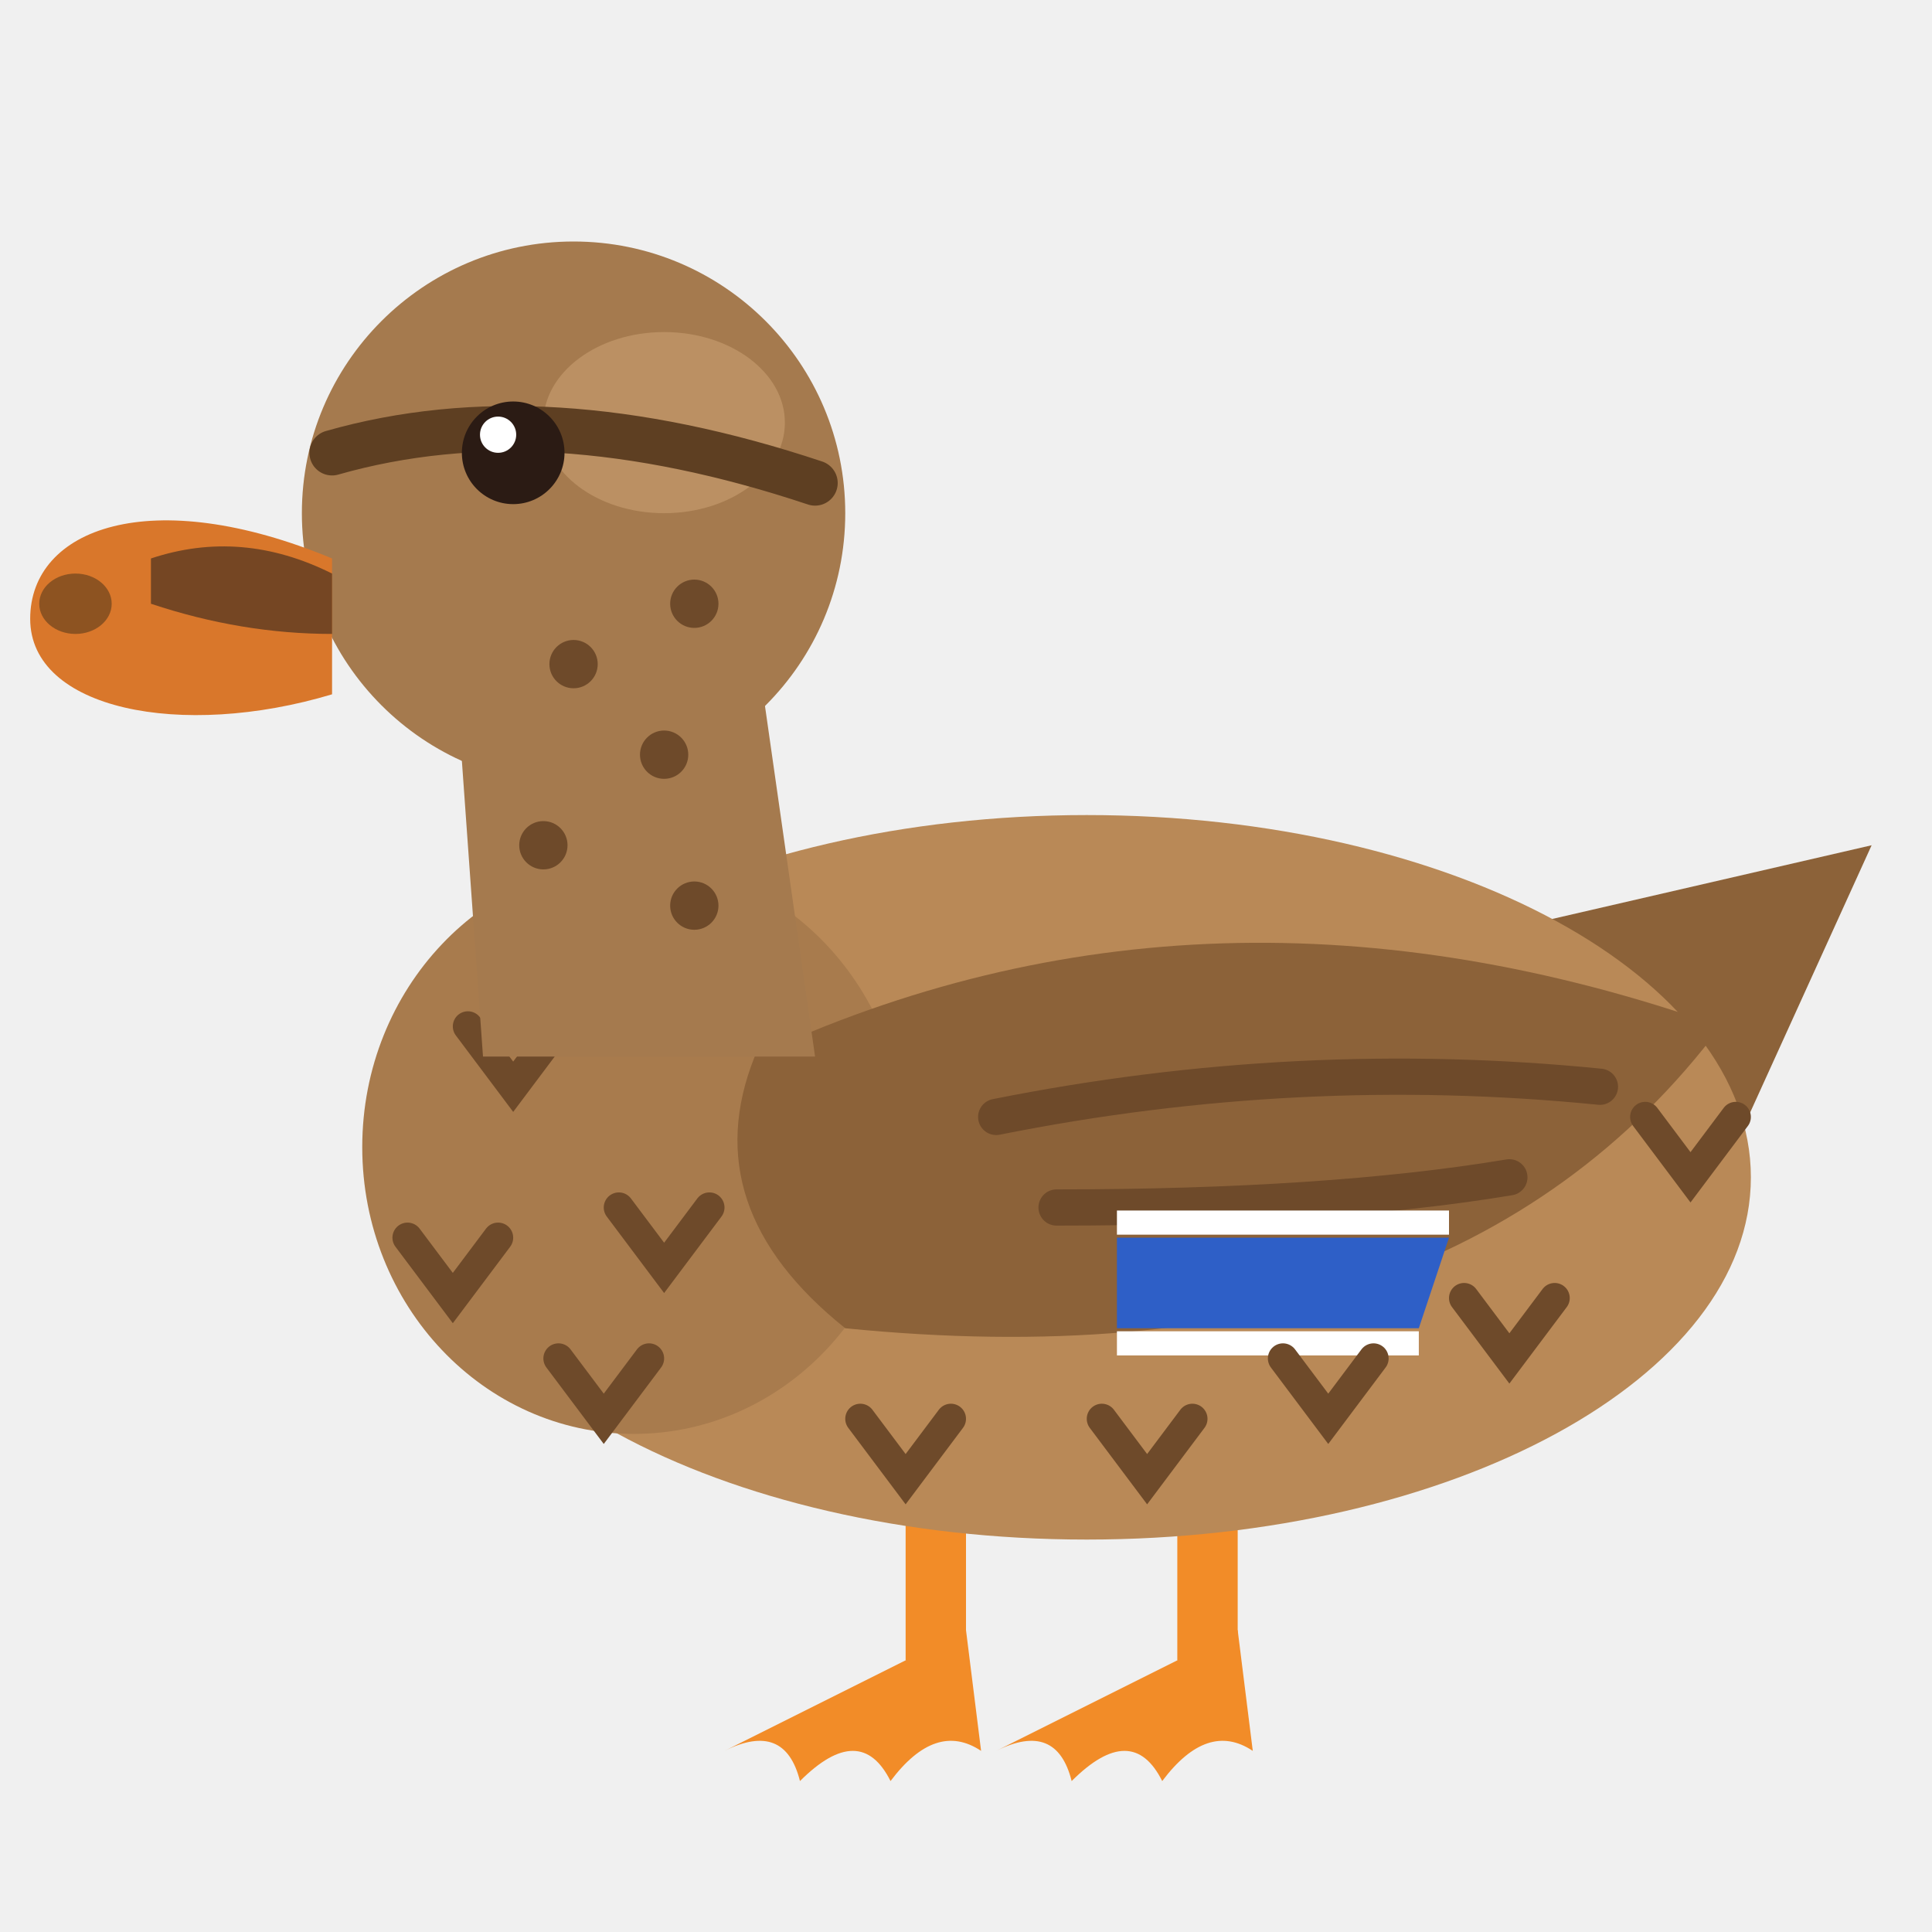
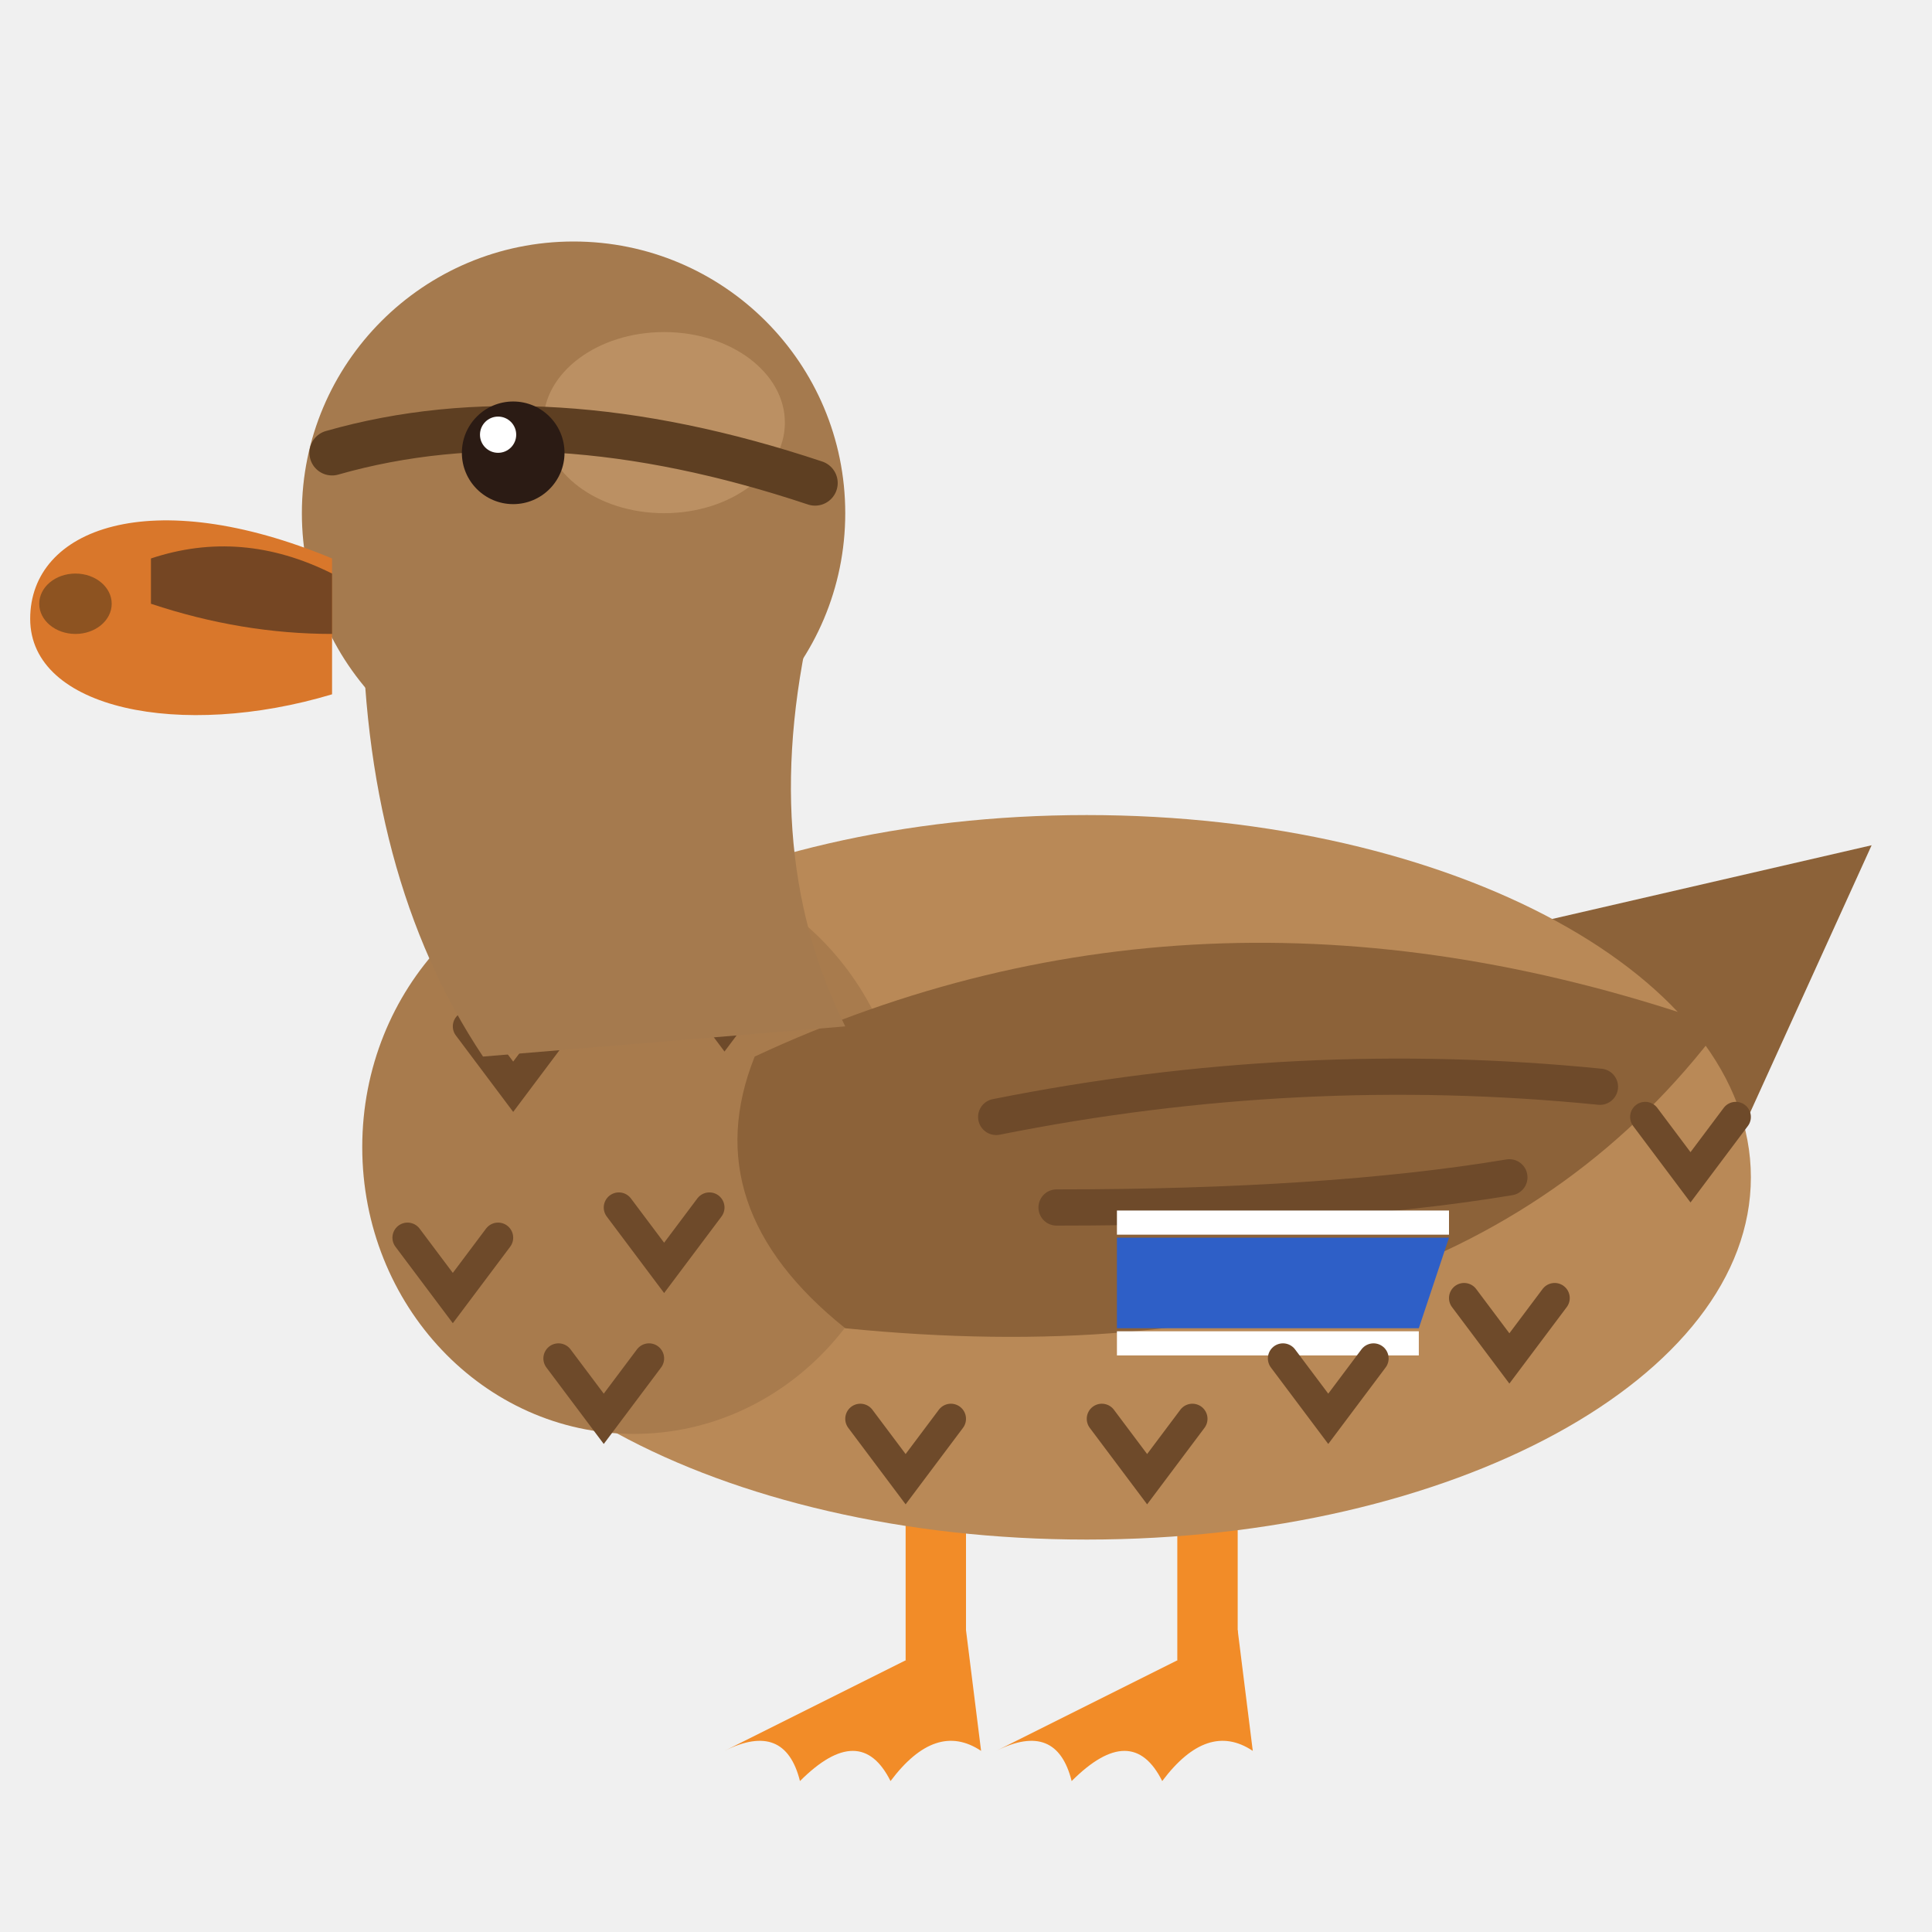
<svg xmlns="http://www.w3.org/2000/svg" viewBox="0 0 128 128">
  <rect x="60" y="96" width="4" height="14" fill="#F28C28" />
  <path d="M64 108L48 116Q52 114 53 118Q57 114 59 118Q62 114 65 116Z" fill="#F28C28" />
  <rect x="78" y="96" width="4" height="14" fill="#F28C28" />
  <path d="M82 108L66 116Q70 114 71 118Q75 114 77 118Q80 114 83 116Z" fill="#F28C28" />
  <path d="M98 62l26-6-10 22Z" fill="#8C6239" />
  <ellipse cx="72" cy="78" rx="44" ry="24" fill="#B98957" />
  <ellipse cx="42" cy="76" rx="18" ry="19" fill="#A87B4D" />
  <path d="M50 70Q80 56 114 68Q96 92 56 88Q46 80 50 70Z" fill="#8C6239" />
  <path d="M66 74q20-4 40-2m-36 8q18 0 30-2" stroke="#6E4A2A" stroke-width="2.4" fill="none" stroke-linecap="round" />
  <path d="M74 82h22l-2 6H74Z" fill="#2E5FC7" />
  <path d="M74 81h22M74 89h20" stroke="#fff" stroke-width="1.6" />
  <path d="M31 68l3 4 3-4" fill="none" stroke="#6E4A2A" stroke-width="2" stroke-linecap="round" />
  <path d="M41 80l3 4 3-4" fill="none" stroke="#6E4A2A" stroke-width="2" stroke-linecap="round" />
  <path d="M27 82l3 4 3-4" fill="none" stroke="#6E4A2A" stroke-width="2" stroke-linecap="round" />
  <path d="M45 64l3 4 3-4" fill="none" stroke="#6E4A2A" stroke-width="2" stroke-linecap="round" />
  <path d="M85 90l3 4 3-4" fill="none" stroke="#6E4A2A" stroke-width="2" stroke-linecap="round" />
  <path d="M97 86l3 4 3-4" fill="none" stroke="#6E4A2A" stroke-width="2" stroke-linecap="round" />
  <path d="M73 94l3 4 3-4" fill="none" stroke="#6E4A2A" stroke-width="2" stroke-linecap="round" />
  <path d="M57 94l3 4 3-4" fill="none" stroke="#6E4A2A" stroke-width="2" stroke-linecap="round" />
  <path d="M37 90l3 4 3-4" fill="none" stroke="#6E4A2A" stroke-width="2" stroke-linecap="round" />
  <path d="M109 74l3 4 3-4" fill="none" stroke="#6E4A2A" stroke-width="2" stroke-linecap="round" />
-   <path d="M30 42h20l4 28H32Z" fill="#A57A4E" />
+   <path d="M24 40Q24 58 32 70L56 68Q50 56 54 40Z" fill="#A57A4E" />
  <circle cx="38" cy="34" r="18" fill="#A57A4E" />
  <ellipse cx="44" cy="28" rx="8" ry="6" fill="#C49A6C" opacity=".7" />
  <path d="M22 37C10 32 2 35 2 41s10 8 20 5Z" fill="#D9772B" />
  <ellipse cx="5" cy="40" rx="2.4" ry="2" fill="#5A3A1A" opacity=".6" />
  <path d="M10 37q6-2 12 1v4q-6 0-12-2Z" fill="#4A3220" opacity=".7" />
  <path d="M22 30q14-4 32 2" stroke="#5E3F22" stroke-width="3" fill="none" stroke-linecap="round" />
-   <circle cx="38" cy="44" r="1.6" fill="#6E4A2A" />
-   <circle cx="46" cy="40" r="1.6" fill="#6E4A2A" />
-   <circle cx="44" cy="50" r="1.6" fill="#6E4A2A" />
-   <circle cx="36" cy="56" r="1.6" fill="#6E4A2A" />
-   <circle cx="46" cy="60" r="1.6" fill="#6E4A2A" />
  <circle cx="34" cy="30" r="3.4" fill="#2B1B14" />
  <circle cx="33" cy="28.8" r="1.2" fill="#fff" />
</svg>
